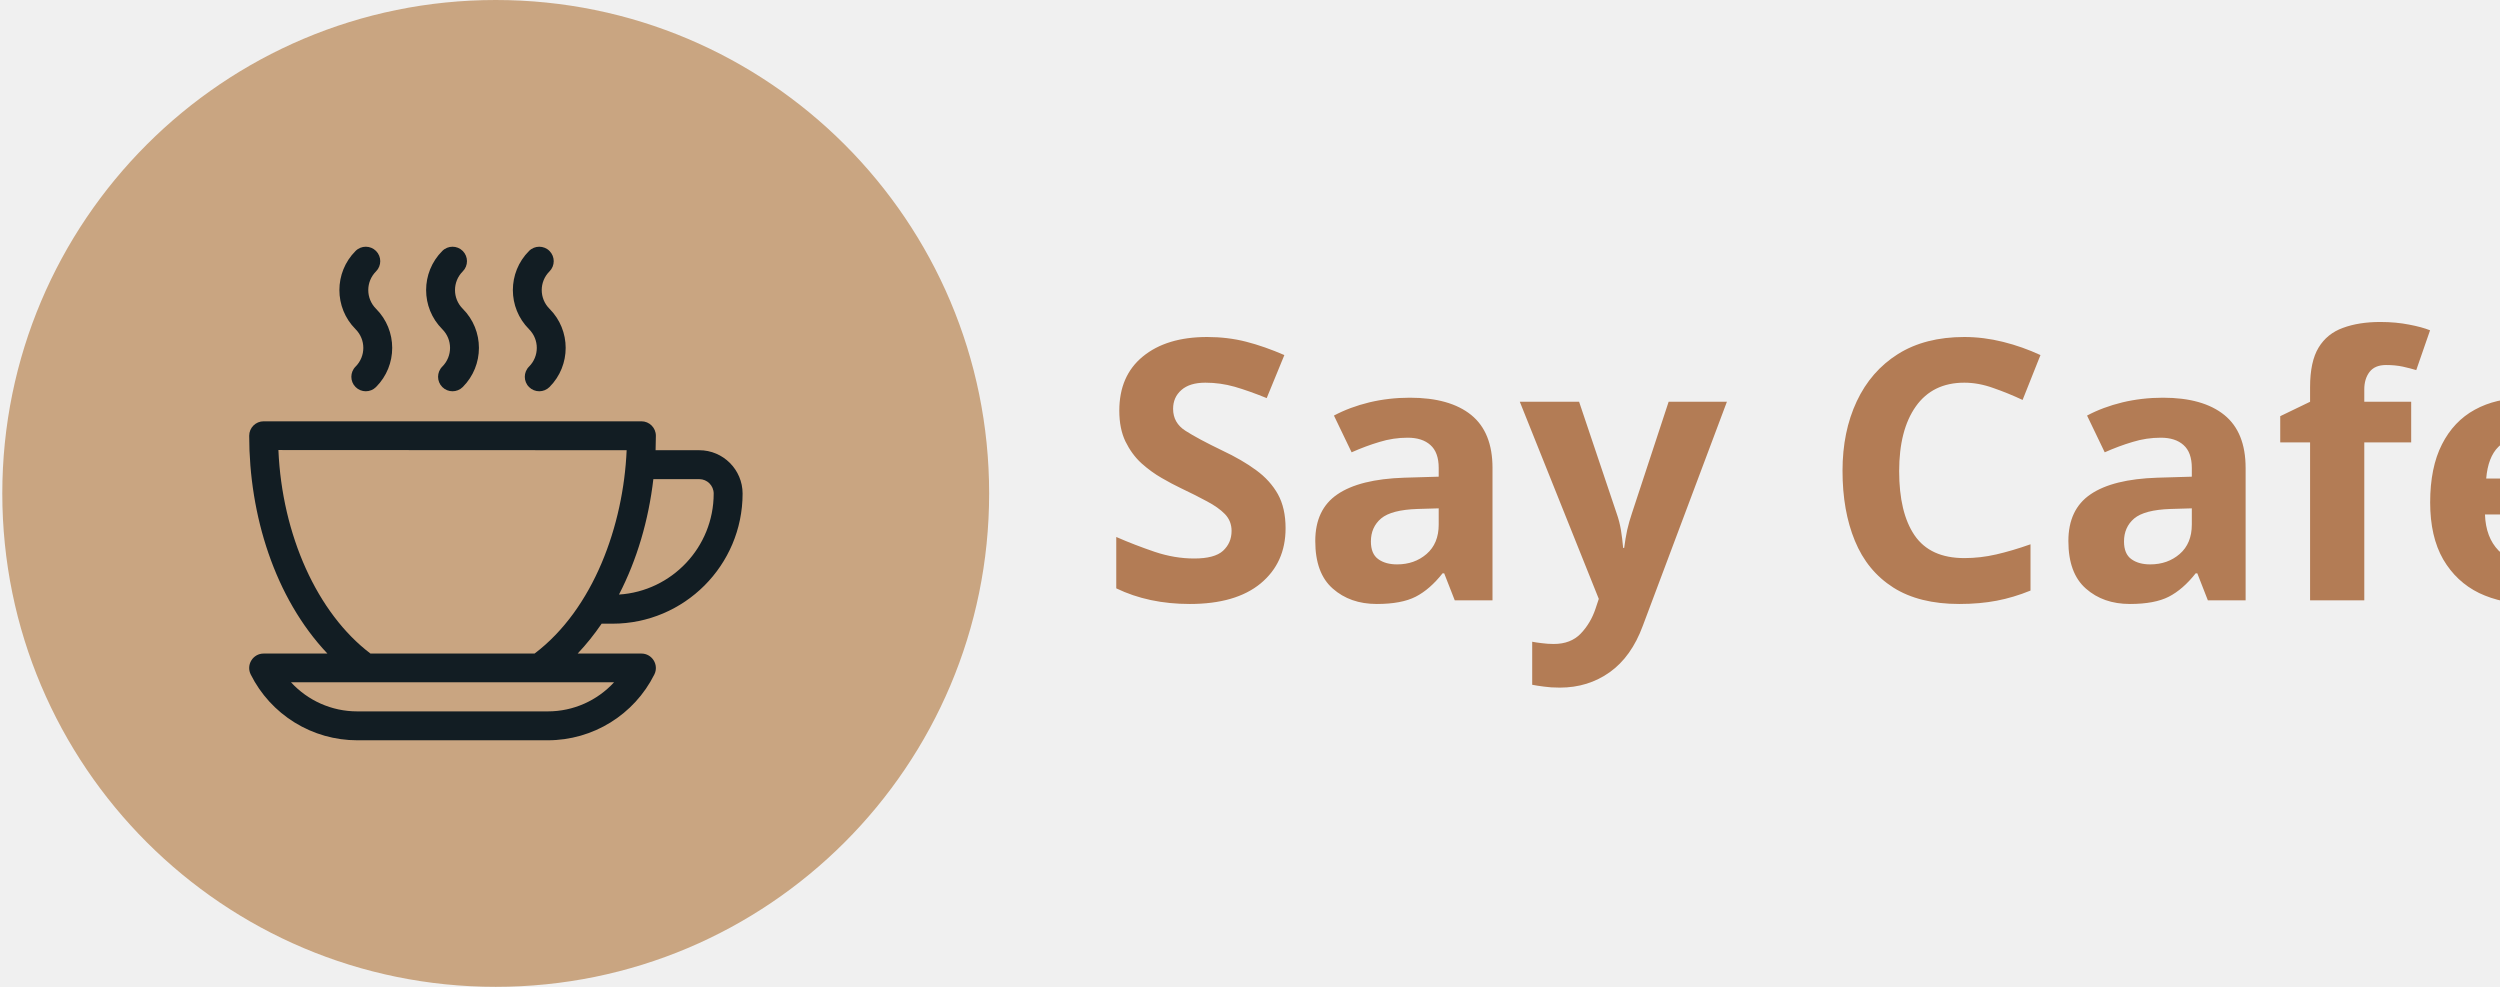
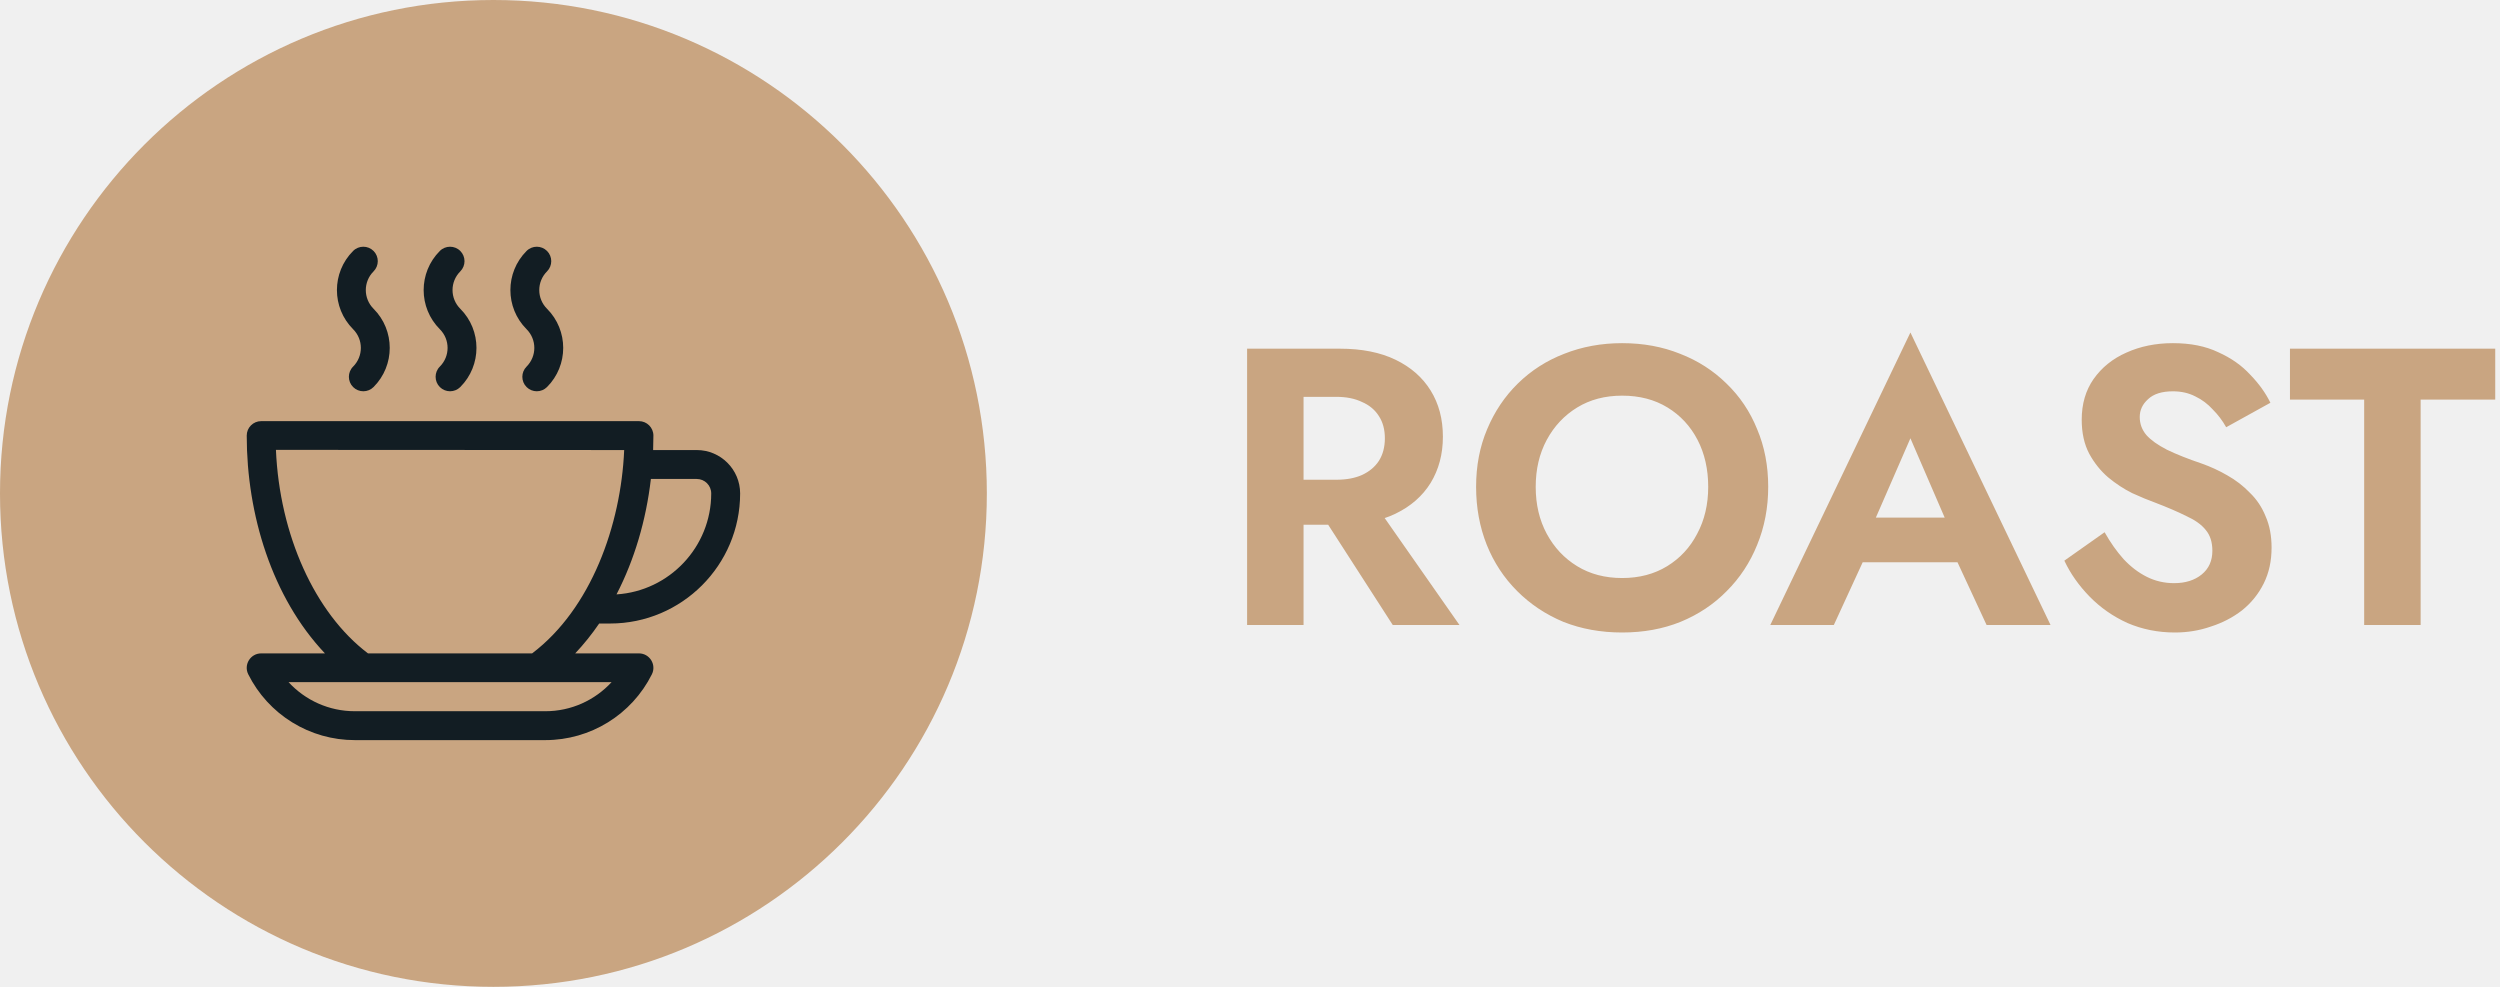
- <svg xmlns="http://www.w3.org/2000/svg" version="1.1" width="152" height="60" viewBox="0 0 152 60" xml:space="preserve">
+ <svg xmlns="http://www.w3.org/2000/svg" width="152" height="60" viewBox="0 0 152 60" fill="none">
+   <circle cx="30" cy="30" r="30" fill="#C9A581" />
+   <g clip-path="url(#clip0_89_1534)">
+     <path d="M22.712 18.773C22.084 18.145 22.084 17.129 22.712 16.501C23.055 16.157 23.055 15.601 22.712 15.258C22.369 14.915 21.812 14.915 21.469 15.258C20.157 16.57 20.157 18.704 21.469 20.016C22.097 20.644 22.097 21.661 21.469 22.289C21.126 22.632 21.126 23.189 21.469 23.532C21.812 23.875 22.369 23.875 22.712 23.532C24.024 22.22 24.024 20.085 22.712 18.773Z" fill="#121D23" />
+     <path d="M27.985 18.773C27.357 18.145 27.357 17.129 27.985 16.501C28.328 16.157 28.328 15.601 27.985 15.258C27.642 14.915 27.085 14.915 26.742 15.258C25.43 16.57 25.43 18.704 26.742 20.016C27.37 20.644 27.37 21.661 26.742 22.289C26.399 22.632 26.399 23.189 26.742 23.532C27.085 23.875 27.642 23.875 27.985 23.532C29.297 22.22 29.297 20.085 27.985 18.773Z" fill="#121D23" />
+     <path d="M33.259 18.773C32.63 18.145 32.63 17.129 33.259 16.501C33.602 16.157 33.602 15.601 33.259 15.258C32.915 14.915 32.359 14.915 32.016 15.258C30.704 16.57 30.704 18.704 32.016 20.016C32.644 20.644 32.644 21.661 32.016 22.289C31.672 22.632 31.672 23.189 32.016 23.532C32.359 23.875 32.915 23.875 33.259 23.532C34.571 22.22 34.571 20.085 33.259 18.773Z" fill="#121D23" />
+     <path d="M37.09 37.91C41.452 37.91 45 34.361 45 30C45 28.546 43.817 27.363 42.363 27.363H39.71C39.721 27.071 39.727 26.778 39.727 26.484C39.727 25.999 39.333 25.605 38.848 25.605H15.88C15.394 25.605 15.001 25.999 15.001 26.484C15.001 31.289 16.543 36.328 19.756 39.726H15.88C15.228 39.726 14.802 40.414 15.094 40.998C15.695 42.201 16.618 43.211 17.764 43.918C18.908 44.626 20.224 44.999 21.57 44.999H33.158C35.899 44.999 38.407 43.452 39.634 40.998C39.925 40.415 39.501 39.726 38.848 39.726H34.972C35.492 39.175 35.98 38.568 36.43 37.91H37.09V37.91ZM39.574 29.121H42.363C42.848 29.121 43.242 29.515 43.242 30C43.242 33.26 40.694 35.935 37.484 36.139C38.583 34.013 39.284 31.613 39.574 29.121ZM37.186 41.472C36.166 42.581 34.721 43.242 33.158 43.242H21.57C20.007 43.242 18.562 42.581 17.542 41.472C18.316 41.472 36.767 41.472 37.186 41.472ZM32.353 39.726H22.374C19.138 37.278 16.997 32.514 16.777 27.352L37.95 27.363C37.756 31.925 35.938 37.014 32.353 39.726Z" fill="#121D23" />
+   </g>
+   <path d="M79.64 30.176H83.264L88.736 38H84.68L79.64 30.176ZM75.824 21.2H79.256V38H75.824V21.2ZM77.912 24.128V21.2H81.464C82.792 21.2 83.92 21.424 84.848 21.872C85.776 22.32 86.488 22.944 86.984 23.744C87.48 24.544 87.728 25.48 87.728 26.552C87.728 27.608 87.48 28.544 86.984 29.36C86.488 30.16 85.776 30.784 84.848 31.232C83.92 31.68 82.792 31.904 81.464 31.904H77.912V29.168H81.248C81.856 29.168 82.376 29.072 82.808 28.88C83.256 28.672 83.6 28.384 83.84 28.016C84.08 27.632 84.2 27.176 84.2 26.648C84.2 26.12 84.08 25.672 83.84 25.304C83.6 24.92 83.256 24.632 82.808 24.44C82.376 24.232 81.856 24.128 81.248 24.128H77.912ZM93.371 29.6C93.371 30.672 93.595 31.624 94.043 32.456C94.491 33.288 95.107 33.944 95.891 34.424C96.675 34.904 97.587 35.144 98.627 35.144C99.667 35.144 100.579 34.904 101.363 34.424C102.147 33.944 102.755 33.288 103.187 32.456C103.635 31.624 103.859 30.672 103.859 29.6C103.859 28.528 103.643 27.576 103.211 26.744C102.779 25.912 102.171 25.256 101.387 24.776C100.603 24.296 99.683 24.056 98.627 24.056C97.587 24.056 96.675 24.296 95.891 24.776C95.107 25.256 94.491 25.912 94.043 26.744C93.595 27.576 93.371 28.528 93.371 29.6ZM89.747 29.6C89.747 28.32 89.971 27.152 90.419 26.096C90.867 25.024 91.491 24.096 92.291 23.312C93.091 22.528 94.027 21.928 95.099 21.512C96.187 21.08 97.363 20.864 98.627 20.864C99.907 20.864 101.083 21.08 102.155 21.512C103.227 21.928 104.163 22.528 104.963 23.312C105.779 24.096 106.403 25.024 106.835 26.096C107.283 27.152 107.507 28.32 107.507 29.6C107.507 30.864 107.283 32.04 106.835 33.128C106.403 34.2 105.787 35.136 104.987 35.936C104.203 36.736 103.267 37.36 102.179 37.808C101.107 38.24 99.923 38.456 98.627 38.456C97.331 38.456 96.139 38.24 95.051 37.808C93.979 37.36 93.043 36.736 92.243 35.936C91.443 35.136 90.827 34.2 90.395 33.128C89.963 32.04 89.747 30.864 89.747 29.6ZM111.761 34.184L112.169 31.472H120.233L120.641 34.184H111.761ZM116.153 26.648L113.633 32.432L113.705 33.2L111.497 38H107.633L116.153 20.216L124.673 38H120.785L118.625 33.344L118.673 32.48L116.153 26.648ZM127.96 32.36C128.312 32.984 128.696 33.528 129.112 33.992C129.544 34.456 130.016 34.816 130.528 35.072C131.04 35.328 131.592 35.456 132.184 35.456C132.872 35.456 133.432 35.28 133.864 34.928C134.296 34.576 134.512 34.096 134.512 33.488C134.512 32.96 134.376 32.536 134.104 32.216C133.848 31.896 133.456 31.616 132.928 31.376C132.416 31.12 131.784 30.848 131.032 30.56C130.632 30.416 130.168 30.224 129.64 29.984C129.128 29.728 128.64 29.408 128.176 29.024C127.712 28.624 127.328 28.144 127.024 27.584C126.72 27.008 126.568 26.32 126.568 25.52C126.568 24.56 126.808 23.736 127.288 23.048C127.784 22.344 128.448 21.808 129.28 21.44C130.128 21.056 131.072 20.864 132.112 20.864C133.184 20.864 134.104 21.048 134.872 21.416C135.656 21.768 136.304 22.224 136.816 22.784C137.344 23.328 137.752 23.896 138.04 24.488L135.352 25.976C135.128 25.576 134.856 25.216 134.536 24.896C134.232 24.56 133.88 24.296 133.48 24.104C133.08 23.896 132.624 23.792 132.112 23.792C131.44 23.792 130.936 23.952 130.6 24.272C130.264 24.576 130.096 24.936 130.096 25.352C130.096 25.768 130.232 26.136 130.504 26.456C130.776 26.76 131.192 27.056 131.752 27.344C132.312 27.616 133.016 27.896 133.864 28.184C134.408 28.376 134.928 28.616 135.424 28.904C135.936 29.192 136.392 29.544 136.792 29.96C137.208 30.36 137.528 30.84 137.752 31.4C137.992 31.944 138.112 32.576 138.112 33.296C138.112 34.112 137.952 34.84 137.632 35.48C137.312 36.12 136.872 36.664 136.312 37.112C135.752 37.544 135.12 37.872 134.416 38.096C133.728 38.336 133 38.456 132.232 38.456C131.208 38.456 130.248 38.264 129.352 37.88C128.472 37.48 127.704 36.944 127.048 36.272C126.392 35.6 125.88 34.872 125.512 34.088L127.96 32.36ZM139.23 24.296V21.2H151.71V24.296H147.174V38H143.742V24.296H139.23Z" fill="#C9A581" />
  <defs>
- </defs>
-   <rect x="0" y="0" width="100%" height="100%" fill="transparent" />
-   <g transform="matrix(1 0 0 1 76 30)" id="9a2cfeee-4082-4da8-af3e-abec48c85231">
-     <rect style="stroke: none; stroke-width: 1; stroke-dasharray: none; stroke-linecap: butt; stroke-dashoffset: 0; stroke-linejoin: miter; stroke-miterlimit: 4; fill: rgb(255,255,255); fill-rule: nonzero; opacity: 1; visibility: hidden;" vector-effect="non-scaling-stroke" x="-76" y="-30" rx="0" ry="0" width="152" height="60" />
-   </g>
-   <g transform="matrix(0 0 0 0 0 0)" id="0e60c66f-bd39-4b6c-8466-16cced63826d">
- </g>
-   <g transform="matrix(1 0 0 1 30.14 30)">
-     <circle style="stroke: none; stroke-width: 1; stroke-dasharray: none; stroke-linecap: butt; stroke-dashoffset: 0; stroke-linejoin: miter; stroke-miterlimit: 4; fill: rgb(201,165,129); fill-rule: nonzero; opacity: 1;" vector-effect="non-scaling-stroke" cx="0" cy="0" r="30" />
-   </g>
-   <g transform="matrix(1 0 0 1 22.24 19.39)" clip-path="url(#CLIPPATH_36)">
-     <clipPath id="CLIPPATH_36">
-       <rect transform="matrix(1 0 0 1 7.91 10.61)" id="clip0_89_1534" x="-15" y="-15" rx="0" ry="0" width="30" height="30" />
+     <clipPath id="clip0_89_1534">
+       <rect width="30" height="30" fill="white" transform="translate(15 15)" />
    </clipPath>
-     <path style="stroke: none; stroke-width: 1; stroke-dasharray: none; stroke-linecap: butt; stroke-dashoffset: 0; stroke-linejoin: miter; stroke-miterlimit: 4; fill: rgb(18,29,35); fill-rule: nonzero; opacity: 1;" vector-effect="non-scaling-stroke" transform=" translate(-22.09, -19.39)" d="M 22.712 18.773 C 22.084 18.145 22.084 17.129 22.712 16.501 C 23.055 16.157 23.055 15.601 22.712 15.258 C 22.369 14.915 21.812 14.915 21.469 15.258 C 20.157 16.57 20.157 18.704 21.469 20.016 C 22.097 20.644 22.097 21.661 21.469 22.289 C 21.126 22.632 21.126 23.189 21.469 23.532 C 21.812 23.875 22.369 23.875 22.712 23.532 C 24.024 22.22 24.024 20.085 22.712 18.773 Z" stroke-linecap="round" />
-   </g>
-   <g transform="matrix(1 0 0 1 27.51 19.39)" clip-path="url(#CLIPPATH_37)">
-     <clipPath id="CLIPPATH_37">
-       <rect transform="matrix(1 0 0 1 2.64 10.61)" id="clip0_89_1534" x="-15" y="-15" rx="0" ry="0" width="30" height="30" />
-     </clipPath>
-     <path style="stroke: none; stroke-width: 1; stroke-dasharray: none; stroke-linecap: butt; stroke-dashoffset: 0; stroke-linejoin: miter; stroke-miterlimit: 4; fill: rgb(18,29,35); fill-rule: nonzero; opacity: 1;" vector-effect="non-scaling-stroke" transform=" translate(-27.36, -19.39)" d="M 27.985 18.773 C 27.357 18.145 27.357 17.129 27.985 16.501 C 28.328 16.157 28.328 15.601 27.985 15.258 C 27.642 14.915 27.085 14.915 26.742 15.258 C 25.43 16.57 25.43 18.704 26.742 20.016 C 27.37 20.644 27.37 21.661 26.742 22.289 C 26.399 22.632 26.399 23.189 26.742 23.532 C 27.085 23.875 27.642 23.875 27.985 23.532 C 29.297 22.22 29.297 20.085 27.985 18.773 Z" stroke-linecap="round" />
-   </g>
-   <g transform="matrix(1 0 0 1 32.79 19.39)" clip-path="url(#CLIPPATH_38)">
-     <clipPath id="CLIPPATH_38">
-       <rect transform="matrix(1 0 0 1 -2.64 10.61)" id="clip0_89_1534" x="-15" y="-15" rx="0" ry="0" width="30" height="30" />
-     </clipPath>
-     <path style="stroke: none; stroke-width: 1; stroke-dasharray: none; stroke-linecap: butt; stroke-dashoffset: 0; stroke-linejoin: miter; stroke-miterlimit: 4; fill: rgb(18,29,35); fill-rule: nonzero; opacity: 1;" vector-effect="non-scaling-stroke" transform=" translate(-32.64, -19.39)" d="M 33.259 18.773 C 32.63 18.145 32.63 17.129 33.259 16.501 C 33.602 16.157 33.602 15.601 33.259 15.258 C 32.915 14.915 32.359 14.915 32.016 15.258 C 30.704 16.57 30.704 18.704 32.016 20.016 C 32.644 20.644 32.644 21.661 32.016 22.289 C 31.672 22.632 31.672 23.189 32.016 23.532 C 32.359 23.875 32.915 23.875 33.259 23.532 C 34.571 22.22 34.571 20.085 33.259 18.773 Z" stroke-linecap="round" />
-   </g>
-   <g transform="matrix(1 0 0 1 30.15 35.31)" clip-path="url(#CLIPPATH_39)">
-     <clipPath id="CLIPPATH_39">
-       <rect transform="matrix(1 0 0 1 0 -5.3)" id="clip0_89_1534" x="-15" y="-15" rx="0" ry="0" width="30" height="30" />
-     </clipPath>
-     <path style="stroke: none; stroke-width: 1; stroke-dasharray: none; stroke-linecap: butt; stroke-dashoffset: 0; stroke-linejoin: miter; stroke-miterlimit: 4; fill: rgb(18,29,35); fill-rule: nonzero; opacity: 1;" vector-effect="non-scaling-stroke" transform=" translate(-30, -35.3)" d="M 37.09 37.91 C 41.452 37.91 45 34.361 45 30 C 45 28.546 43.817 27.363 42.363 27.363 L 39.71 27.363 C 39.721 27.071 39.727 26.778 39.727 26.484 C 39.727 25.999 39.333 25.605 38.848 25.605 L 15.88 25.605 C 15.394 25.605 15.001 25.999 15.001 26.484 C 15.001 31.289 16.543 36.328 19.756 39.726 L 15.88 39.726 C 15.228 39.726 14.802 40.414 15.094 40.998 C 15.695 42.201 16.618 43.211 17.764 43.918 C 18.908 44.626 20.224 44.999 21.57 44.999 L 33.158 44.999 C 35.899 44.999 38.407 43.452 39.634 40.998 C 39.925 40.415 39.501 39.726 38.848 39.726 L 34.972 39.726 C 35.492 39.175 35.98 38.568 36.43 37.91 L 37.09 37.91 L 37.09 37.91 Z M 39.574 29.121 L 42.363 29.121 C 42.848 29.121 43.242 29.515 43.242 30 C 43.242 33.26 40.694 35.935 37.484 36.139 C 38.583 34.013 39.284 31.613 39.574 29.121 Z M 37.186 41.472 C 36.166 42.581 34.721 43.242 33.158 43.242 L 21.57 43.242 C 20.007 43.242 18.562 42.581 17.542 41.472 C 18.316 41.472 36.767 41.472 37.186 41.472 Z M 32.353 39.726 L 22.374 39.726 C 19.138 37.278 16.997 32.514 16.777 27.352 L 37.95 27.363 C 37.756 31.925 35.938 37.014 32.353 39.726 Z" stroke-linecap="round" />
-   </g>
-   <g transform="matrix(0 0 0 0 0 0)">
-     <g style="">
- </g>
-   </g>
-   <g transform="matrix(0 0 0 0 0 0)">
-     <g style="">
- </g>
-   </g>
-   <g transform="matrix(0 0 0 0 0 0)">
-     <g style="">
- </g>
-   </g>
-   <g transform="matrix(0 0 0 0 0 0)">
-     <g style="">
- </g>
-   </g>
-   <g transform="matrix(0.79 0 0 0.79 105.81 29.55)" style="" id="fa987ba5-5148-4a3f-8eee-88262b4704a7">
-     <text xml:space="preserve" font-family="Alegreya" font-size="28" font-style="normal" font-weight="600" style="stroke: none; stroke-width: 1; stroke-dasharray: none; stroke-linecap: butt; stroke-dashoffset: 0; stroke-linejoin: miter; stroke-miterlimit: 4; fill: rgb(179,124,85); fill-rule: nonzero; opacity: 1; white-space: pre;">
-       <tspan x="-49.31" y="8.8">Say Cafe</tspan>
-     </text>
-   </g>
+   </defs>
</svg>
